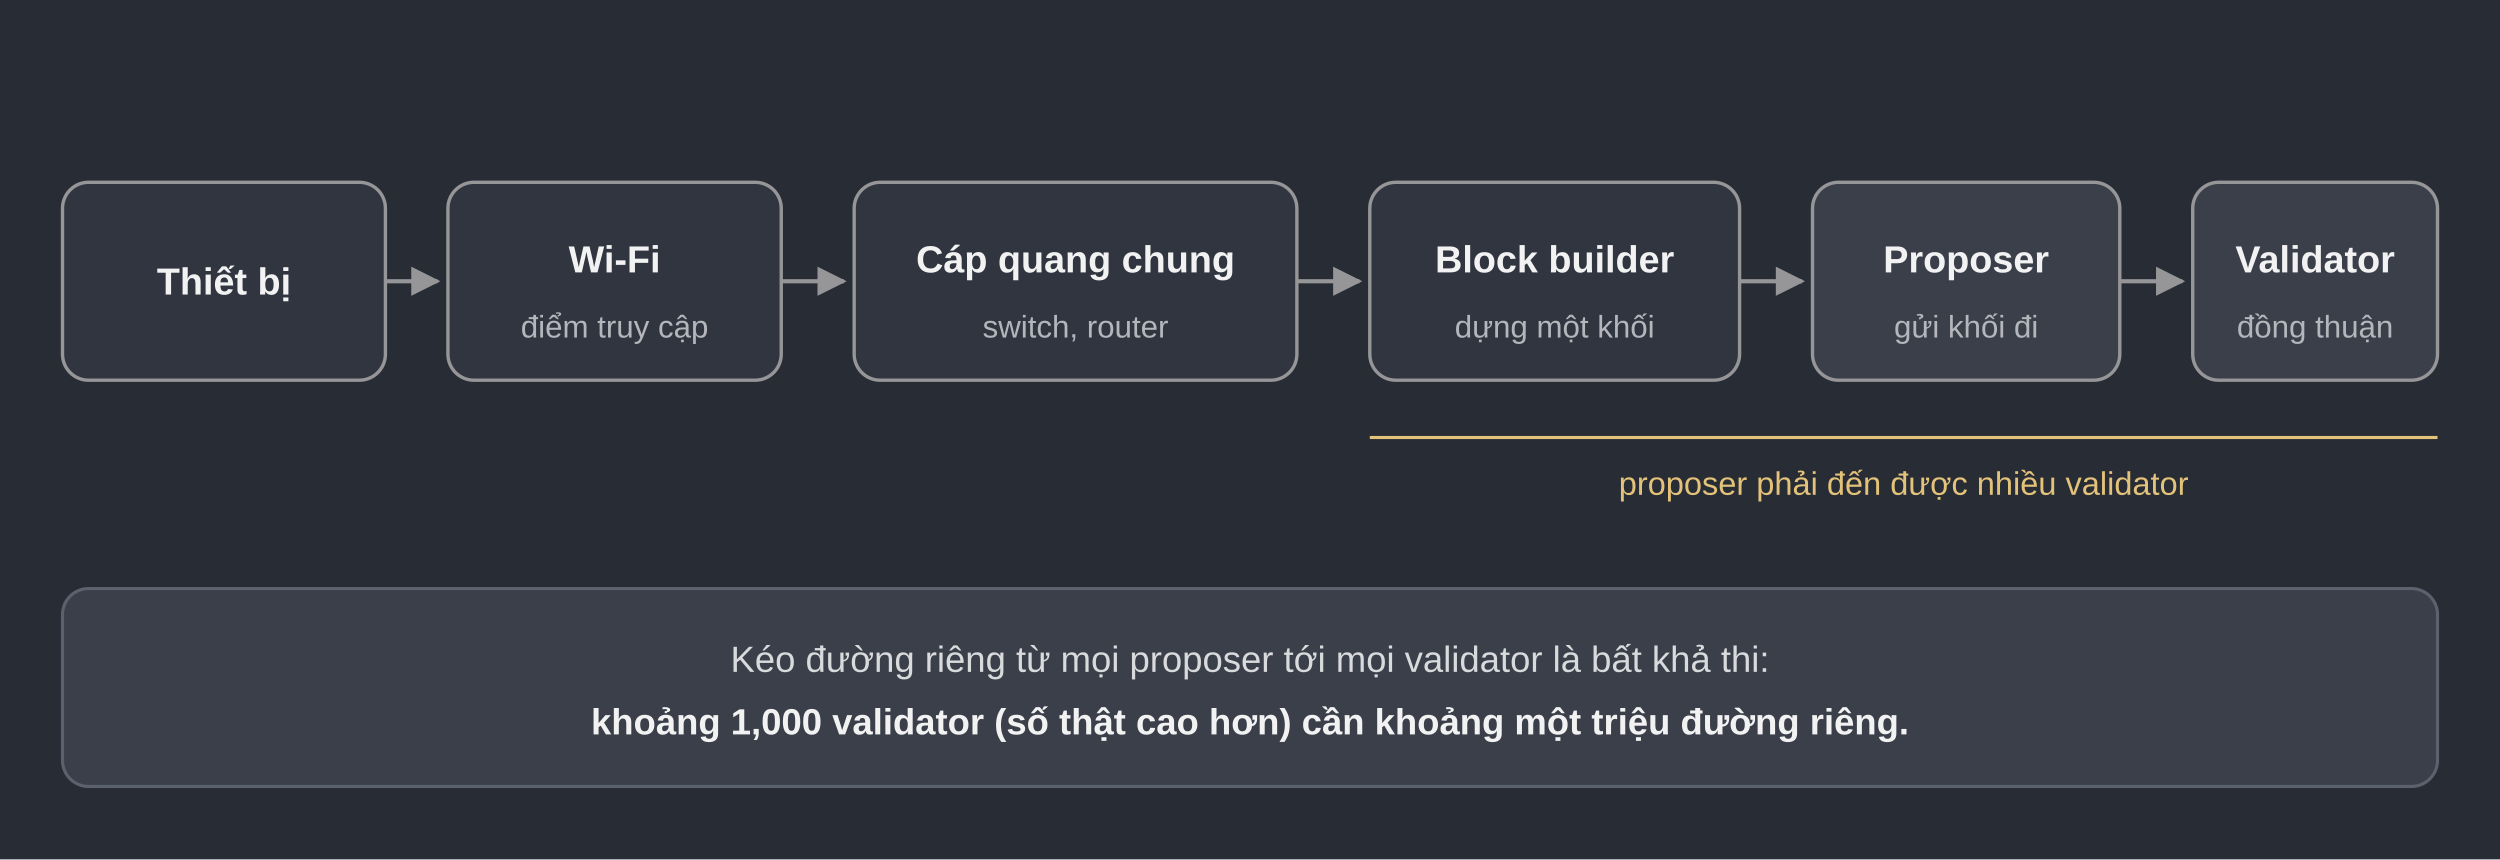
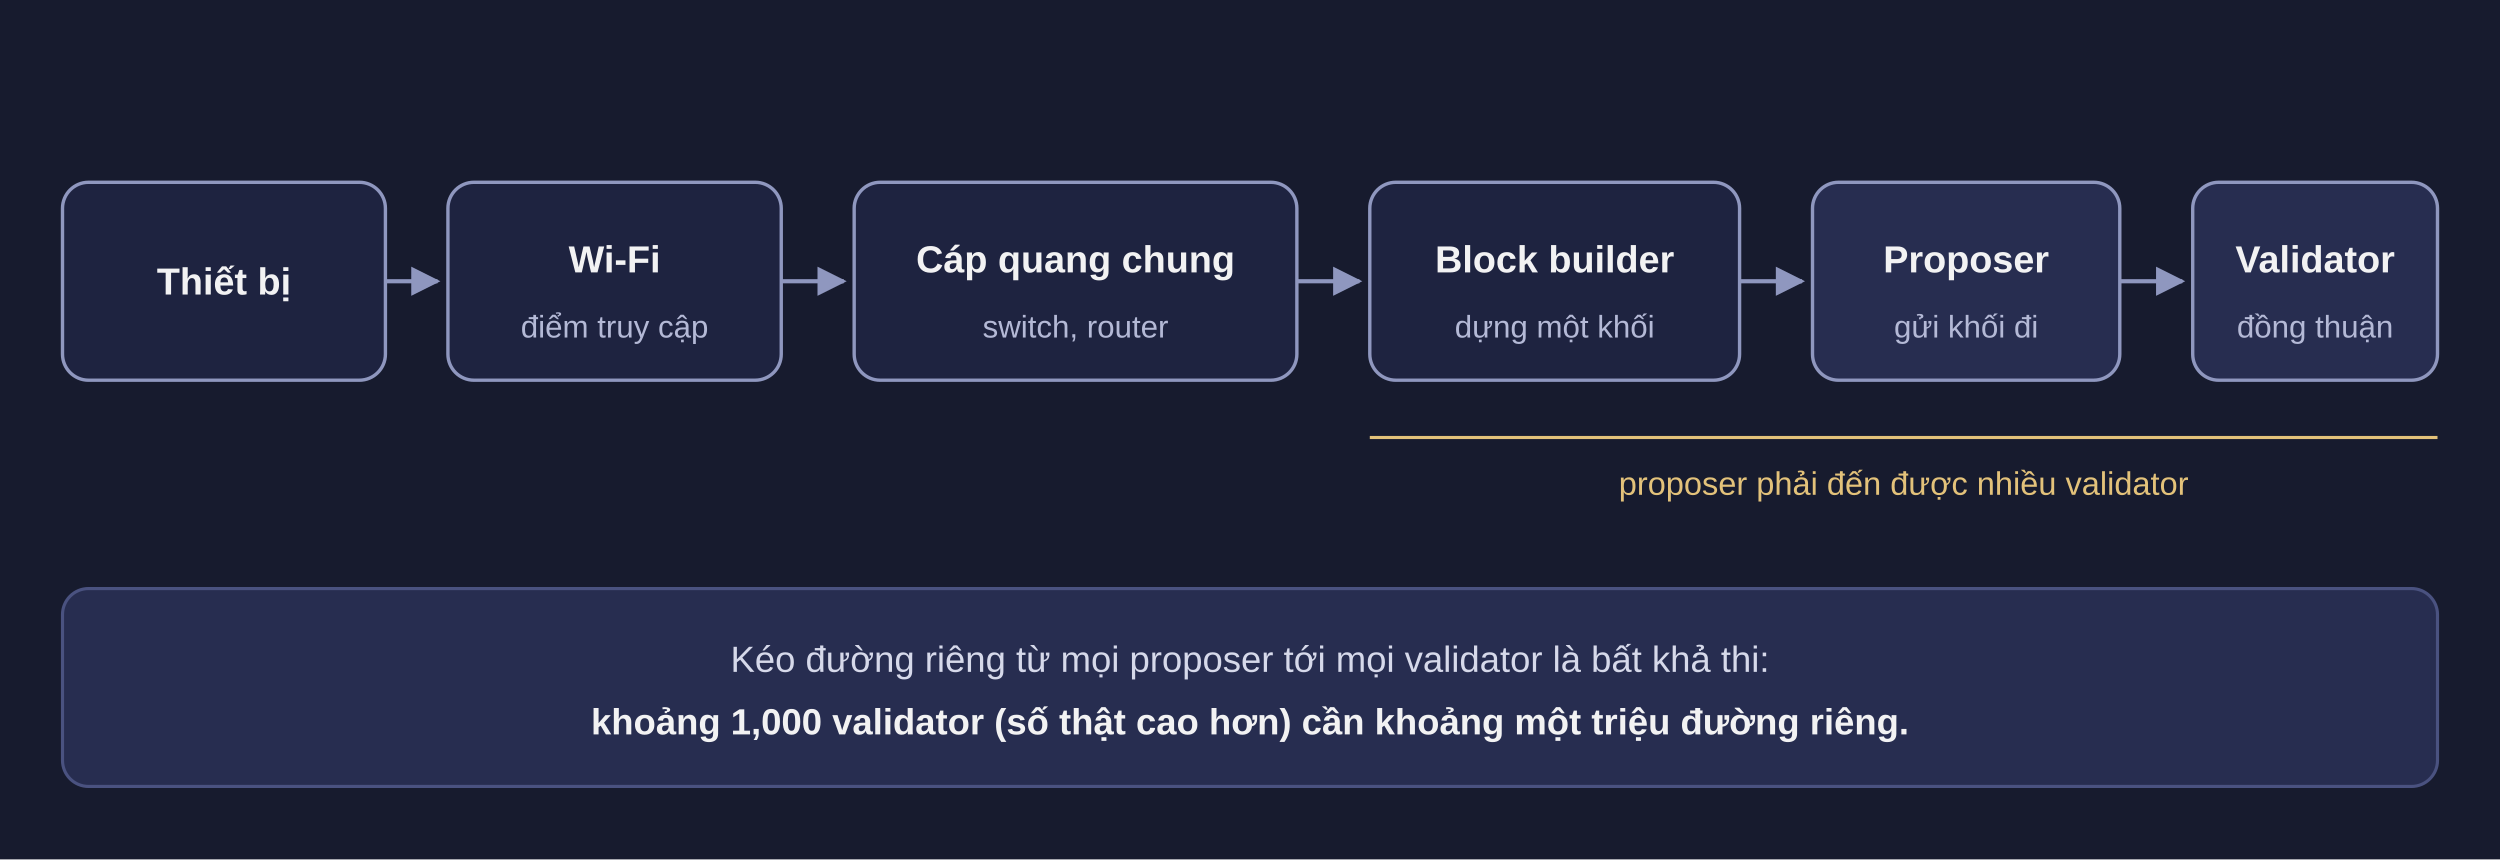
<svg xmlns="http://www.w3.org/2000/svg" viewBox="0 0 960 330" font-family="Helvetica Neue, Arial, sans-serif">
  <defs>
    <marker id="a" viewBox="0 0 10 10" refX="9" refY="5" markerWidth="7" markerHeight="7" orient="auto-start-reverse">
-       <path d="M0 0L10 5L0 10z" fill="#969698" />
+       <path d="M0 0L10 5L0 10z" fill="#8F97BF" />
    </marker>
    <marker id="aw" viewBox="0 0 10 10" refX="9" refY="5" markerWidth="7" markerHeight="7" orient="auto-start-reverse">
      <path d="M0 0L10 5L0 10z" fill="#E3C27A" />
    </marker>
    <marker id="al" viewBox="0 0 10 10" refX="9" refY="5" markerWidth="7" markerHeight="7" orient="auto-start-reverse">
      <path d="M0 0L10 5L0 10z" fill="#A6B0FF" />
    </marker>
    <marker id="ab" viewBox="0 0 10 10" refX="9" refY="5" markerWidth="7" markerHeight="7" orient="auto-start-reverse">
      <path d="M0 0L10 5L0 10z" fill="#93C3EA" />
    </marker>
  </defs>
-   <rect width="960" height="330" fill="#282C35" />
-   <rect x="24" y="70" width="124" height="76" rx="10" fill="#30353F" stroke="#969698" stroke-width="1.3" />
+   <rect width="960" height="330" fill="#171B2E" />
+   <rect x="24" y="70" width="124" height="76" rx="10" fill="#1E2340" stroke="#8F97BF" stroke-width="1.3" />
  <text x="86.0" y="113.1" fill="#F2F2F3" font-size="14.5" font-weight="600" text-anchor="middle">Thiết bị</text>
-   <rect x="172" y="70" width="128" height="76" rx="10" fill="#30353F" stroke="#969698" stroke-width="1.3" />
+   <rect x="172" y="70" width="128" height="76" rx="10" fill="#1E2340" stroke="#8F97BF" stroke-width="1.3" />
  <text x="236.0" y="104.6" fill="#F2F2F3" font-size="14.5" font-weight="600" text-anchor="middle">Wi-Fi</text>
-   <text x="236.0" y="129.6" fill="#B4B6BC" font-size="12" font-weight="400" text-anchor="middle">điểm truy cập</text>
-   <rect x="328" y="70" width="170" height="76" rx="10" fill="#30353F" stroke="#969698" stroke-width="1.3" />
+   <text x="236.0" y="129.6" fill="#B4B9D6" font-size="12" font-weight="400" text-anchor="middle">điểm truy cập</text>
+   <rect x="328" y="70" width="170" height="76" rx="10" fill="#1E2340" stroke="#8F97BF" stroke-width="1.3" />
  <text x="413.0" y="104.6" fill="#F2F2F3" font-size="14.5" font-weight="600" text-anchor="middle">Cáp quang chung</text>
-   <text x="413.0" y="129.6" fill="#B4B6BC" font-size="12" font-weight="400" text-anchor="middle">switch, router</text>
-   <rect x="526" y="70" width="142" height="76" rx="10" fill="#30353F" stroke="#969698" stroke-width="1.3" />
+   <text x="413.0" y="129.6" fill="#B4B9D6" font-size="12" font-weight="400" text-anchor="middle">switch, router</text>
+   <rect x="526" y="70" width="142" height="76" rx="10" fill="#1E2340" stroke="#8F97BF" stroke-width="1.3" />
  <text x="597.0" y="104.6" fill="#F2F2F3" font-size="14.5" font-weight="600" text-anchor="middle">Block builder</text>
-   <text x="597.0" y="129.6" fill="#B4B6BC" font-size="12" font-weight="400" text-anchor="middle">dựng một khối</text>
-   <rect x="696" y="70" width="118" height="76" rx="10" fill="#3A3F4A" stroke="#969698" stroke-width="1.3" />
+   <text x="597.0" y="129.6" fill="#B4B9D6" font-size="12" font-weight="400" text-anchor="middle">dựng một khối</text>
+   <rect x="696" y="70" width="118" height="76" rx="10" fill="#272D50" stroke="#8F97BF" stroke-width="1.3" />
  <text x="755.0" y="104.6" fill="#F2F2F3" font-size="14.5" font-weight="600" text-anchor="middle">Proposer</text>
-   <text x="755.0" y="129.6" fill="#B4B6BC" font-size="12" font-weight="400" text-anchor="middle">gửi khối đi</text>
-   <rect x="842" y="70" width="94" height="76" rx="10" fill="#3A3F4A" stroke="#969698" stroke-width="1.3" />
+   <text x="755.0" y="129.6" fill="#B4B9D6" font-size="12" font-weight="400" text-anchor="middle">gửi khối đi</text>
+   <rect x="842" y="70" width="94" height="76" rx="10" fill="#272D50" stroke="#8F97BF" stroke-width="1.3" />
  <text x="889.0" y="104.6" fill="#F2F2F3" font-size="14.5" font-weight="600" text-anchor="middle">Validator</text>
-   <text x="889.0" y="129.6" fill="#B4B6BC" font-size="12" font-weight="400" text-anchor="middle">đồng thuận</text>
-   <line x1="148" y1="108" x2="168" y2="108" stroke="#969698" stroke-width="1.6" marker-end="url(#a)" />
-   <line x1="300" y1="108" x2="324" y2="108" stroke="#969698" stroke-width="1.6" marker-end="url(#a)" />
-   <line x1="498" y1="108" x2="522" y2="108" stroke="#969698" stroke-width="1.6" marker-end="url(#a)" />
-   <line x1="668" y1="108" x2="692" y2="108" stroke="#969698" stroke-width="1.6" marker-end="url(#a)" />
-   <line x1="814" y1="108" x2="838" y2="108" stroke="#969698" stroke-width="1.6" marker-end="url(#a)" />
+   <text x="889.0" y="129.6" fill="#B4B9D6" font-size="12" font-weight="400" text-anchor="middle">đồng thuận</text>
+   <line x1="148" y1="108" x2="168" y2="108" stroke="#8F97BF" stroke-width="1.6" marker-end="url(#a)" />
+   <line x1="300" y1="108" x2="324" y2="108" stroke="#8F97BF" stroke-width="1.6" marker-end="url(#a)" />
+   <line x1="498" y1="108" x2="522" y2="108" stroke="#8F97BF" stroke-width="1.6" marker-end="url(#a)" />
+   <line x1="668" y1="108" x2="692" y2="108" stroke="#8F97BF" stroke-width="1.6" marker-end="url(#a)" />
+   <line x1="814" y1="108" x2="838" y2="108" stroke="#8F97BF" stroke-width="1.6" marker-end="url(#a)" />
  <line x1="526" y1="168" x2="936" y2="168" stroke="#E3C27A" stroke-width="1.2" />
  <text x="731" y="190" fill="#E3C27A" font-size="12.5" font-weight="400" text-anchor="middle">proposer phải đến được nhiều validator</text>
-   <rect x="24" y="226" width="912" height="76" rx="10" fill="#3A3F4A" stroke="#5B616D" stroke-width="1.2" />
-   <text x="480" y="258" fill="#D9DADC" font-size="14" font-weight="400" text-anchor="middle">Kéo đường riêng từ mọi proposer tới mọi validator là bất khả thi:</text>
+   <rect x="24" y="226" width="912" height="76" rx="10" fill="#272D50" stroke="#4A5280" stroke-width="1.2" />
+   <text x="480" y="258" fill="#D6D9EA" font-size="14" font-weight="400" text-anchor="middle">Kéo đường riêng từ mọi proposer tới mọi validator là bất khả thi:</text>
  <text x="480" y="282" fill="#F2F2F3" font-size="14" font-weight="600" text-anchor="middle">khoảng 1,000 validator (số thật cao hơn) cần khoảng một triệu đường riêng.</text>
</svg>
